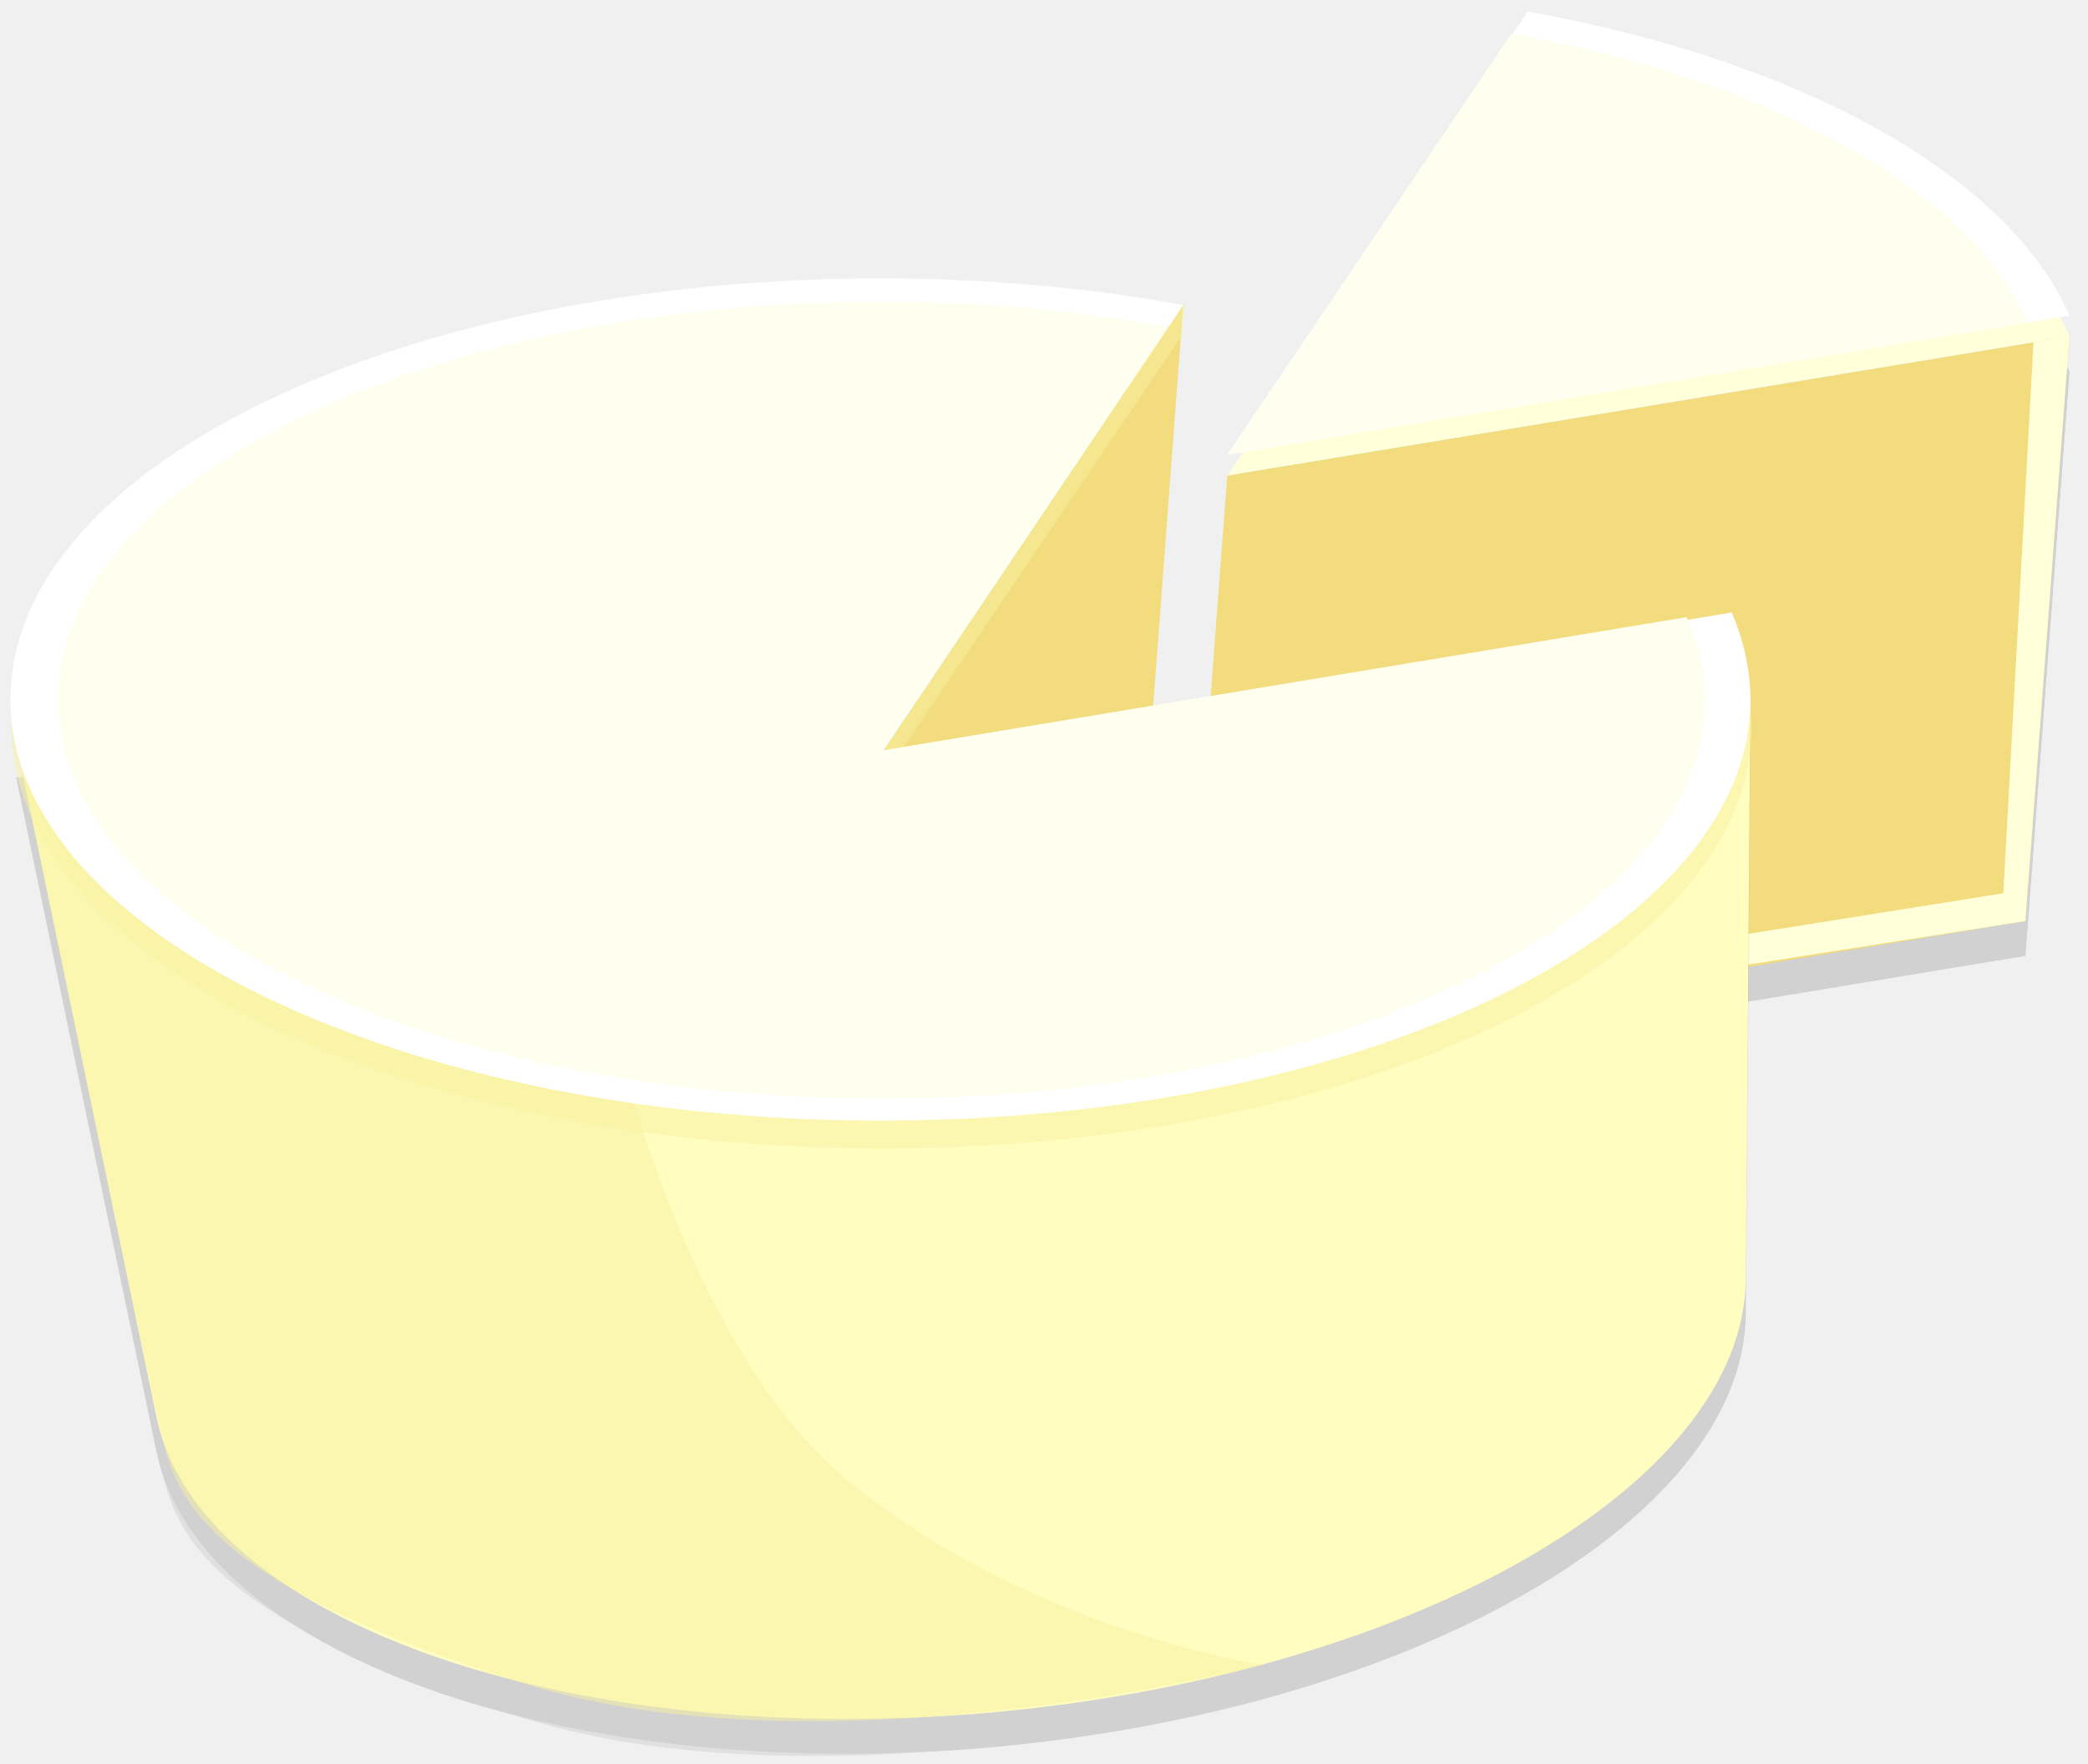
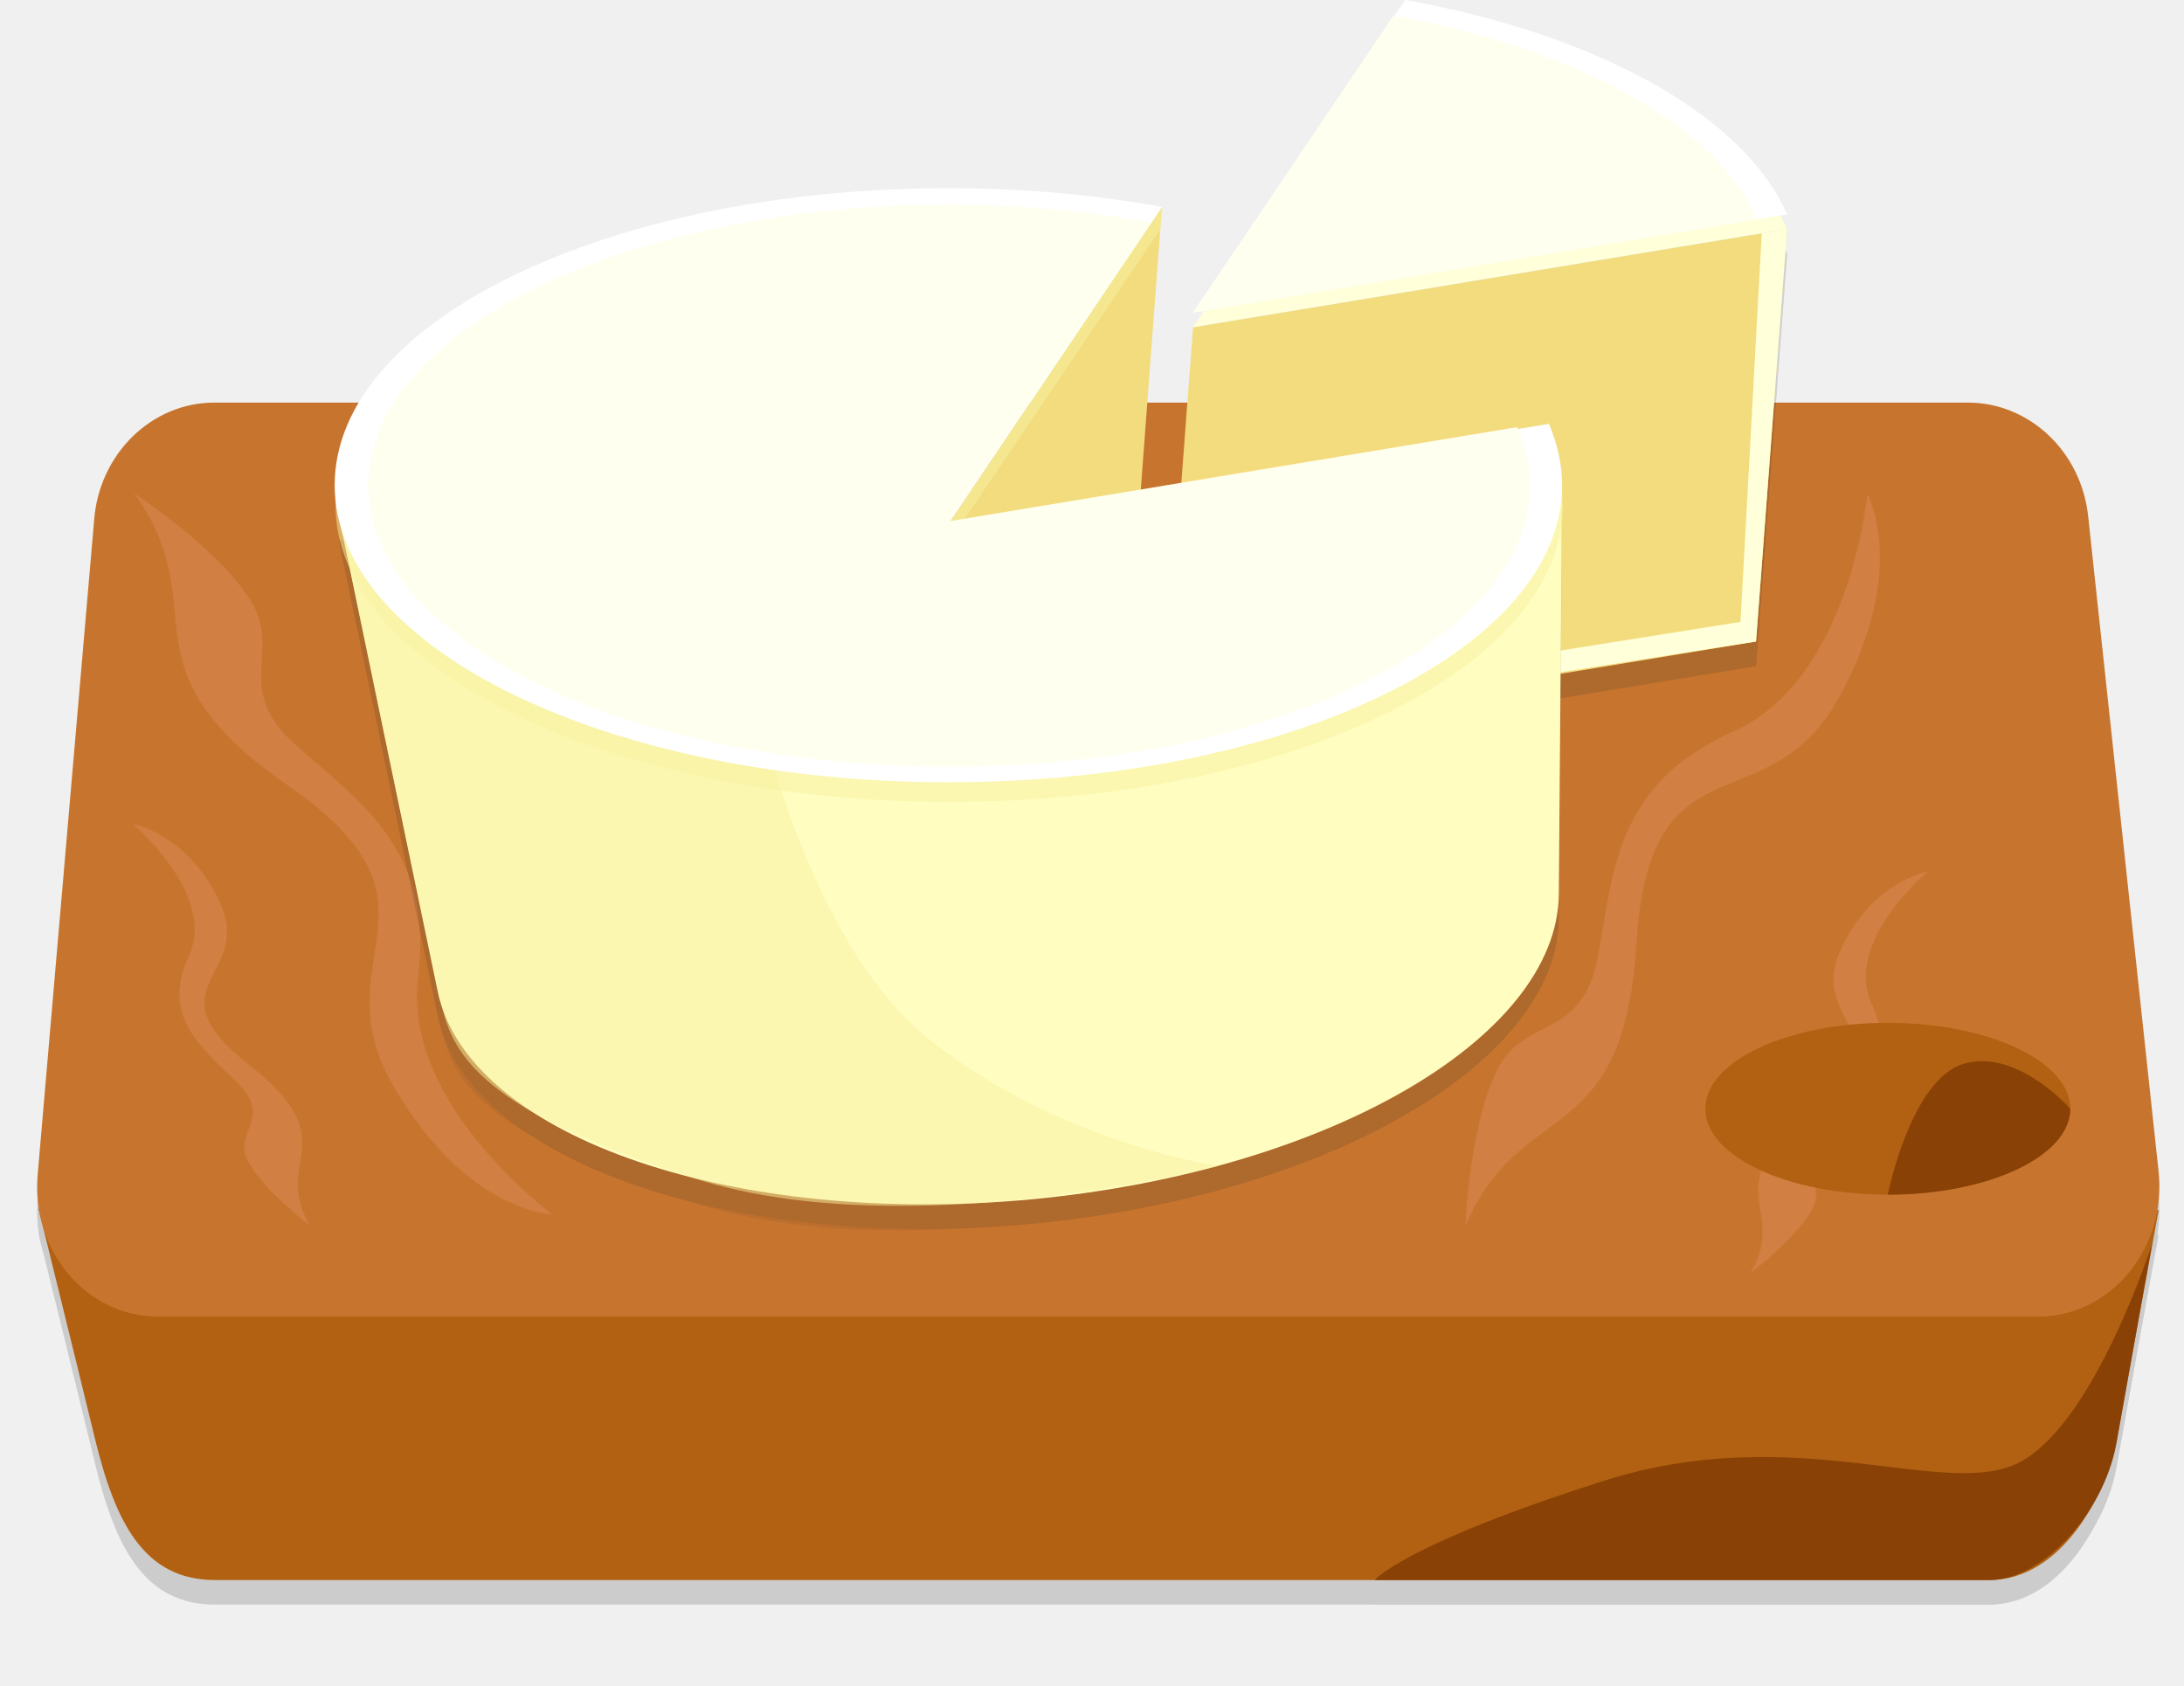
- <svg xmlns="http://www.w3.org/2000/svg" version="1.1" id="Layer_1" x="0px" y="0px" width="180px" height="152px" viewBox="0 0 180 152" enable-background="new 0 0 180 152" xml:space="preserve">
-   <polygon fill="#F2DC7E" points="99.4,61 102,26.3 76,64.9 " />
+ <svg xmlns="http://www.w3.org/2000/svg" version="1.1" id="Layer_1" x="0px" y="0px" width="266.9px" height="206px" viewBox="-129 26 266.9 206" enable-background="new -129 26 266.9 206" xml:space="preserve">
  <g>
    <g opacity="0.15">
-       <polyline fill="#231F20" points="174.6,82.4 178.4,32 105.8,44 102,94.4   " />
-       <path fill="#231F20" d="M105.8,44l72.6-12c-5.3-12.1-23.2-21.9-46.7-26.2L105.8,44z" />
-       <path fill="#231F20" d="M105.8,42.2l72.6-12C173.1,18.1,155.2,8.2,131.7,4L105.8,42.2z" />
-       <polygon fill="#231F20" points="175.3,32.5 172.7,80 147.6,84 148.5,86.5 174.6,82.4 178.4,32   " />
+       <path d="M134.8,176.9c0,0-3.7,20.2-5,27.5s-6.9,17.7-15.7,17.7h-216.8c-8.7,0-12.2-7-14.7-17.3s-6.9-28.1-6.9-28.1" />
+       <path d="M-102.8,78.2h214.3c7.5,0,13.9,6,14.7,14l8.6,80c1,9.4-5.9,17.7-14.7,17.7h-229.8c-8.7,0-15.5-8-14.7-17.3l6.9-80    C-116.9,84.5-110.5,78.2-102.8,78.2z" />
+       <path d="M134,181c0,0-6.9,21.6-16,26.6s-27.4-5.3-51.4,2.5c-24.1,7.7-27.6,12-27.6,12s68.6,0,75.1,0s13.9-8.1,15.5-16.5    C131.1,197.1,134,181,134,181z" />
+       <path d="M50.1,178.8c6.8-16,19.3-8.8,20.9-34.6s16-14.1,24.7-29.9s3.5-24.9,3.5-24.9s-2.1,22.7-16.4,29    c-14.3,6.4-14.6,16.9-16.5,27.4c-1.9,10.5-9.1,7.2-12.4,14.1C50.5,166.9,50.1,178.8,50.1,178.8z" />
+       <path d="M-112.6,89.3c10.2,14.1-2.3,21.1,18.8,35.7s3.8,21,12.8,36.6s19.5,15.8,19.5,15.8s-18.4-13.5-16.4-29    c1.9-15.5-6.9-21.2-14.9-28.3s-1.5-11.5-5.7-17.9C-102.6,95.8-112.6,89.3-112.6,89.3z" />
+       <path d="M-98.6,159.1c-12.1-9.5,0.4-10.8-3.4-19.5c-3.8-8.7-10.8-9.9-10.8-9.9s10.3,8.6,6.9,16.1c-3.5,7.5,1.6,11.3,6,15.6    c4.3,4.4-0.7,5.9,1.2,9.5s7.6,7.9,7.6,7.9C-95.9,170.7-86.5,168.6-98.6,159.1z" />
+       <path d="M92.4,164.9c12.1-9.5-0.4-10.8,3.4-19.5c3.8-8.7,10.8-9.9,10.8-9.9s-10.3,8.6-6.9,16.1c3.5,7.5-1.6,11.3-6,15.6    c-4.3,4.4,0.7,5.9-1.2,9.5s-7.6,7.9-7.6,7.9C89.7,176.5,80.3,174.4,92.4,164.9z" />
+       <ellipse cx="101.7" cy="164.5" rx="22.3" ry="10.5" />
+       <path d="M124,164.5c0,5.8-10,10.5-22.3,10.5c0,0,2.8-14.1,9.3-16S124,164.5,124,164.5z" />
    </g>
    <g>
      <g>
-         <polyline fill="#F2DC7E" points="174.6,79.4 178.4,29 105.8,41 102,91.4    " />
-         <path fill="#FFFFD9" d="M105.8,41l72.6-12C173.1,16.9,155.2,7,131.7,2.8L105.8,41z" />
-         <path fill="#FFFFFF" d="M105.8,39.2l72.6-12C173.1,15.1,155.2,5.2,131.7,1L105.8,39.2z" />
-         <polygon fill="#FFFFD9" points="175.3,29.5 172.7,77 147.6,81 148.5,83.5 174.6,79.4 178.4,29    " />
+         <path fill="#B26112" d="M134.8,173.9c0,0-3.7,20.2-5,27.5s-6.9,17.7-15.7,17.7h-216.8c-8.7,0-12.2-7-14.7-17.3     s-6.9-28.1-6.9-28.1" />
+         <path fill="#C7752E" d="M-102.8,75.2h214.3c7.5,0,13.9,6,14.7,14l8.6,80c1,9.4-5.9,17.7-14.7,17.7h-229.8     c-8.7,0-15.5-8-14.7-17.3l6.9-80C-116.9,81.5-110.5,75.2-102.8,75.2z" />
+         <path fill="#894106" d="M134,178c0,0-6.9,21.6-16,26.6s-27.4-5.3-51.4,2.5c-24.1,7.7-27.6,12-27.6,12s68.6,0,75.1,0     s13.9-8.1,15.5-16.5C131.1,194.1,134,178,134,178z" />
+         <path fill="#D17F42" d="M50.1,175.8c6.8-16,19.3-8.8,20.9-34.6s16-14.1,24.7-29.9s3.5-24.9,3.5-24.9s-2.1,22.7-16.4,29     c-14.3,6.4-14.6,16.9-16.5,27.4c-1.9,10.5-9.1,7.2-12.4,14.1C50.5,163.9,50.1,175.8,50.1,175.8z" />
+         <path fill="#D17F42" d="M-112.6,86.3c10.2,14.1-2.3,21.1,18.8,35.7s3.8,21,12.8,36.6s19.5,15.8,19.5,15.8s-18.4-13.5-16.4-29     c1.9-15.5-6.9-21.2-14.9-28.3s-1.5-11.5-5.7-17.9C-102.6,92.8-112.6,86.3-112.6,86.3z" />
+         <path fill="#D17F42" d="M-98.6,156.1c-12.1-9.5,0.4-10.8-3.4-19.5c-3.8-8.7-10.8-9.9-10.8-9.9s10.3,8.6,6.9,16.1     c-3.5,7.5,1.6,11.3,6,15.6c4.3,4.4-0.7,5.9,1.2,9.5s7.6,7.9,7.6,7.9C-95.9,167.7-86.5,165.6-98.6,156.1z" />
+         <path fill="#D17F42" d="M92.4,161.9c12.1-9.5-0.4-10.8,3.4-19.5c3.8-8.7,10.8-9.9,10.8-9.9s-10.3,8.6-6.9,16.1     c3.5,7.5-1.6,11.3-6,15.6c-4.3,4.4,0.7,5.9-1.2,9.5s-7.6,7.9-7.6,7.9C89.7,173.5,80.3,171.4,92.4,161.9z" />
+         <ellipse fill="#B26112" cx="101.7" cy="161.5" rx="22.3" ry="10.5" />
+         <path fill="#894106" d="M124,161.5c0,5.8-10,10.5-22.3,10.5c0,0,2.8-14.1,9.3-16S124,161.5,124,161.5z" />
+       </g>
+     </g>
+   </g>
+   <polygon fill="#F2DC7E" points="10.4,86 13,51.3 -13,89.9 " />
+   <g>
+     <g opacity="0.15">
+       <polyline fill="#231F20" points="85.6,107.4 89.4,57 16.8,69 13,119.4   " />
+       <path fill="#231F20" d="M16.8,69l72.6-12c-5.3-12.1-23.2-21.9-46.7-26.2L16.8,69z" />
+       <path fill="#231F20" d="M16.8,67.2l72.6-12c-5.3-12.1-23.2-22-46.7-26.2L16.8,67.2z" />
+       <polygon fill="#231F20" points="86.3,57.5 83.7,105 58.6,109 59.5,111.5 85.6,107.4 89.4,57   " />
+     </g>
+     <g>
+       <g>
+         <polyline fill="#F2DC7E" points="85.6,104.4 89.4,54 16.8,66 13,116.4    " />
+         <path fill="#FFFFD9" d="M16.8,66l72.6-12c-5.3-12.1-23.2-22-46.7-26.2L16.8,66z" />
+         <path fill="#FFFFFF" d="M16.8,64.2l72.6-12c-5.3-12.1-23.2-22-46.7-26.2L16.8,64.2z" />
+         <polygon fill="#FFFFD9" points="86.3,54.5 83.7,102 58.6,106 59.5,108.5 85.6,104.4 89.4,54    " />
      </g>
    </g>
  </g>
  <g>
    <g opacity="0.15">
-       <path fill="#231F20" d="M150.9,63.5l-75,4.4L1.4,67l12.1,58.2l0,0c3.6,17.2,34.6,28.5,71.1,25.5c36.8-3.1,65.7-19.6,65.9-37.4l0,0    L150.9,63.5z" />
-       <path opacity="0.5" fill="#231F20" d="M1.4,67l50.1,18.7c0,0,5.9,32.2,21.8,45.1s35.6,15.7,35.6,15.7s-37.7,9.8-63.8,1.6    S15.4,132.9,14,127C12.6,121.1,1.4,67,1.4,67z" />
+       <path fill="#231F20" d="M61.9,88.5l-75,4.4L-87.6,92l12.1,58.2l0,0c3.6,17.2,34.6,28.5,71.1,25.5c36.8-3.1,65.7-19.6,65.9-37.4    l0,0L61.9,88.5z" />
+       <path opacity="0.5" fill="#231F20" enable-background="new    " d="M-87.6,92l50.1,18.7c0,0,5.9,32.2,21.8,45.1    s35.6,15.7,35.6,15.7s-37.7,9.8-63.8,1.6S-73.6,157.9-75,152S-87.6,92-87.6,92z" />
    </g>
    <g>
      <g>
-         <path fill="#FFFDC0" d="M150.9,60.5l-75,4.4L1.4,64l12.1,58.2l0,0c3.6,17.2,34.6,28.5,71.1,25.5c36.8-3.1,65.7-19.6,65.9-37.4     l0,0L150.9,60.5z" />
-         <path opacity="0.5" fill="#F7F2A0" d="M1.4,64l50.1,18.7c0,0,5.9,32.2,21.8,45.1s35.6,15.7,35.6,15.7s-37.7,9.8-63.8,1.6     S15.4,129.9,14,124C12.6,118.1,1.4,64,1.4,64z" />
+         <path fill="#FFFDC0" d="M61.9,85.5l-75,4.4L-87.6,89l12.1,58.2l0,0c3.6,17.2,34.6,28.5,71.1,25.5c36.8-3.1,65.7-19.6,65.9-37.4     l0,0L61.9,85.5z" />
+         <path opacity="0.5" fill="#F7F2A0" enable-background="new    " d="M-87.6,89l50.1,18.7c0,0,5.9,32.2,21.8,45.1     c15.9,12.9,35.6,15.7,35.6,15.7s-37.7,9.8-63.8,1.6S-73.6,154.9-75,149S-87.6,89-87.6,89z" />
      </g>
    </g>
  </g>
-   <path opacity="0.5" fill="#F7F2A0" d="M149.3,55L76,67.2l25.9-38.3l0.2-2.5c0,0-17.3,0-26.1,0c-41.4,0-75,16.2-75,36.3  c0,20,33.6,36.3,75,36.3s75-16.2,75-36.3C150.9,60,150.3,57.5,149.3,55z" />
-   <path fill="#FFFFFF" d="M149.3,52.8L76,64.9L102,26.3c-8.1-1.5-16.9-2.3-26.1-2.3c-41.4,0-75,16.2-75,36.3c0,20,33.6,36.3,75,36.3  s75-16.2,75-36.3C150.9,57.7,150.3,55.2,149.3,52.8z" />
-   <path fill="#FFFFF0" d="M105.8,39.2l69-11.4c-5.1-11.5-22.1-20.9-44.5-24.9L105.8,39.2z" />
-   <path fill="#FFFFF0" d="M145.4,53.2L76,64.7l24.7-36.5C93,26.8,84.6,26,76,26C36.7,26,5,41.4,5,60.3c0,19,31.8,34.4,71,34.4  s71-15.4,71-34.4C147,57.9,146.4,55.5,145.4,53.2z" />
+   <path opacity="0.5" fill="#F7F2A0" enable-background="new    " d="M60.3,80L-13,92.2l25.9-38.3l0.2-2.5c0,0-17.3,0-26.1,0  c-41.4,0-75,16.2-75,36.3c0,20,33.6,36.3,75,36.3s75-16.2,75-36.3C61.9,85,61.3,82.5,60.3,80z" />
+   <path fill="#FFFFFF" d="M60.3,77.8L-13,89.9l26-38.6C4.9,49.8-3.9,49-13.1,49c-41.4,0-75,16.2-75,36.3c0,20,33.6,36.3,75,36.3  s75-16.2,75-36.3C61.9,82.7,61.3,80.2,60.3,77.8z" />
+   <path fill="#FFFFF0" d="M16.8,64.2l69-11.4c-5.1-11.5-22.1-20.9-44.5-24.9L16.8,64.2z" />
+   <path fill="#FFFFF0" d="M56.4,78.2L-13,89.7l24.7-36.5C4,51.8-4.4,51-13,51c-39.3,0-71,15.4-71,34.3c0,19,31.8,34.4,71,34.4  s71-15.4,71-34.4C58,82.9,57.4,80.5,56.4,78.2z" />
</svg>
